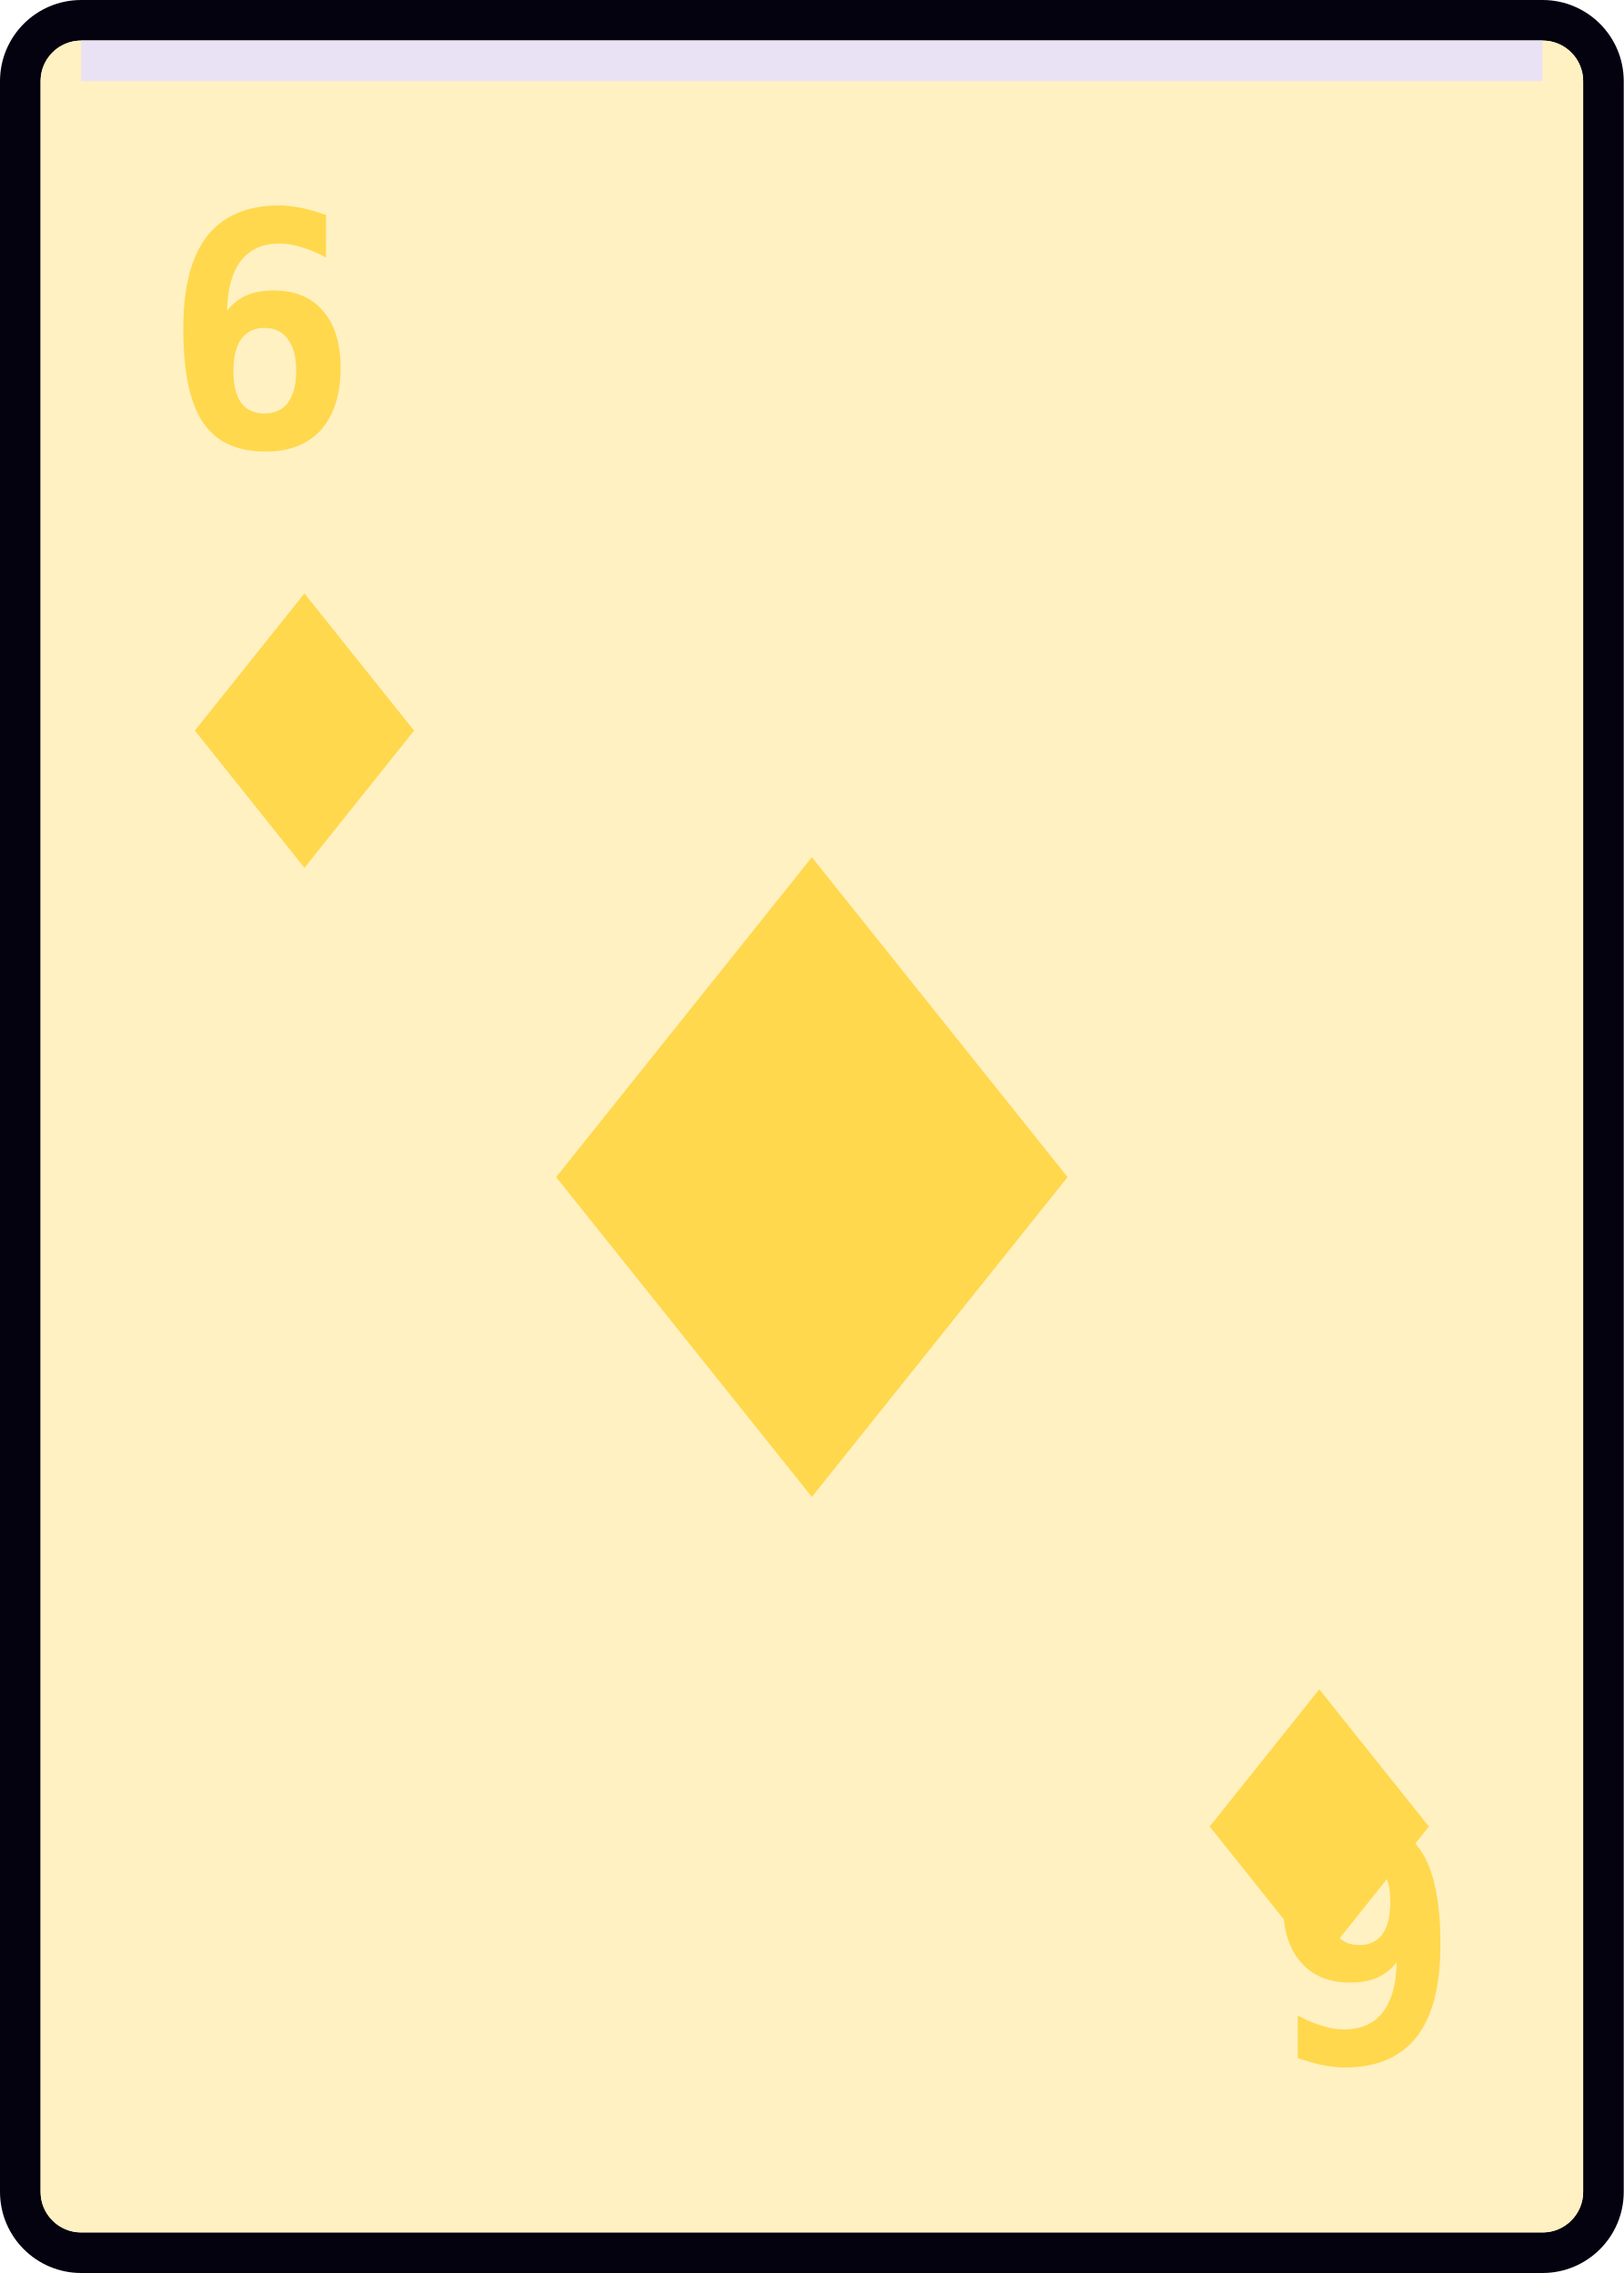
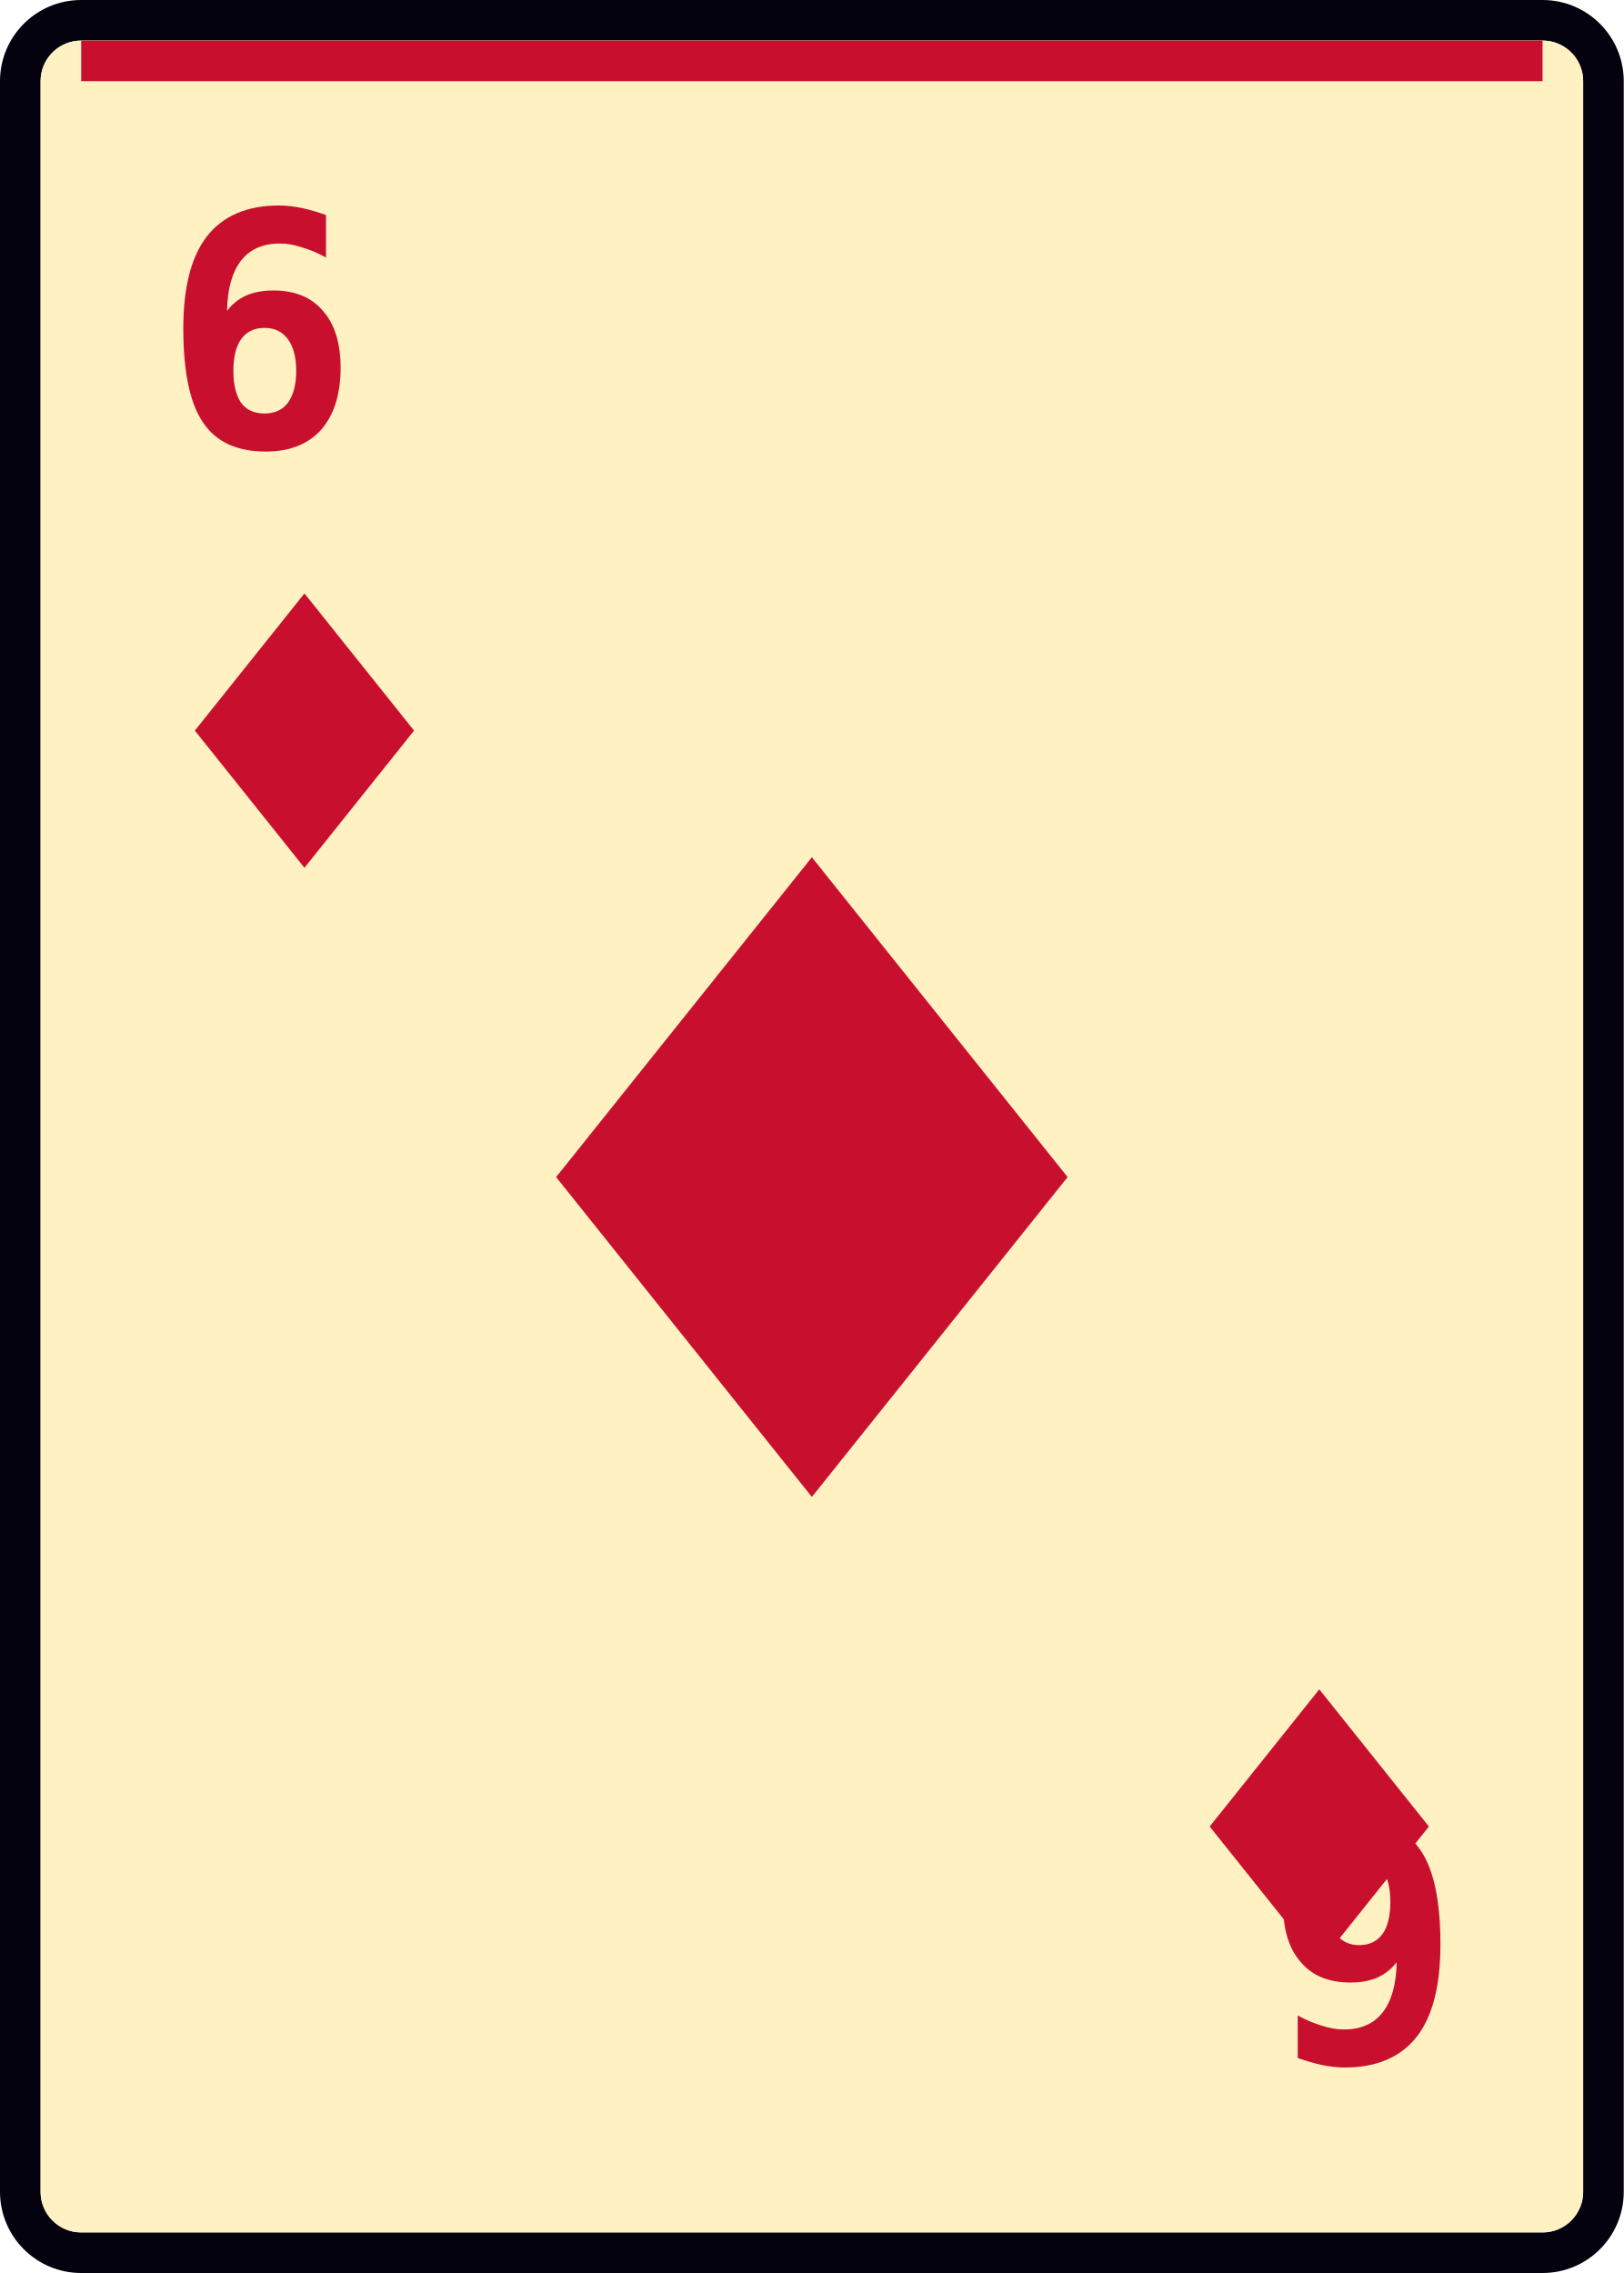
<svg xmlns="http://www.w3.org/2000/svg" viewBox="0 0 40 56" width="40" height="56" shape-rendering="geometricPrecision">
  <g id="edge">
    <rect x="0.5" y="0.5" width="39" height="55" rx="1.5" ry="1.5" fill="none" stroke="#05020F" stroke-width="1" />
  </g>
  <g id="face">
    <rect x="1" y="1" width="38" height="54" rx="1" ry="1" fill="#FFF1C1" />
-     <line x1="2" y1="1.5" x2="38" y2="1.5" stroke="#E9E2F5" stroke-width="1" />
+     <line x1="2" y1="1.5" x2="38" y2="1.5" stroke="#C8102E" stroke-width="1" />
  </g>
  <g id="rank">
-     <text x="4" y="11" fill="#FFD84D" font-size="8" font-family="ui-monospace, SFMono-Regular, Menlo, Consolas, monospace" font-weight="700">6</text>
+     <text x="4" y="11" fill="#C8102E" font-size="8" font-family="ui-monospace, SFMono-Regular, Menlo, Consolas, monospace" font-weight="700">6</text>
    <g transform="translate(36,52) rotate(180)">
-       <text x="0" y="7" fill="#FFD84D" font-size="8" font-family="ui-monospace, SFMono-Regular, Menlo, Consolas, monospace" font-weight="700">6</text>
+       <text x="0" y="7" fill="#C8102E" font-size="8" font-family="ui-monospace, SFMono-Regular, Menlo, Consolas, monospace" font-weight="700">6</text>
    </g>
  </g>
  <g id="suit">
-     <path d="M 7.5,14.62 L 10.2,18 L 7.5,21.38 L 4.8,18 Z" fill="#FFD84D" />
-     <path d="M 20,21.12 L 26.3,29 L 20,36.88 L 13.7,29 Z" fill="#FFD84D" />
+     <path d="M 7.5,14.62 L 10.2,18 L 7.5,21.38 L 4.8,18 Z" fill="#C8102E" />
+     <path d="M 20,21.12 L 26.3,29 L 20,36.88 L 13.7,29 Z" fill="#C8102E" />
    <g transform="translate(36,52) rotate(180)">
-       <path d="M 3.5,3.62 L 6.2,7 L 3.5,10.38 L 0.8,7 Z" fill="#FFD84D" />
+       <path d="M 3.5,3.62 L 6.2,7 L 3.5,10.38 L 0.8,7 Z" fill="#C8102E" />
    </g>
  </g>
</svg>
